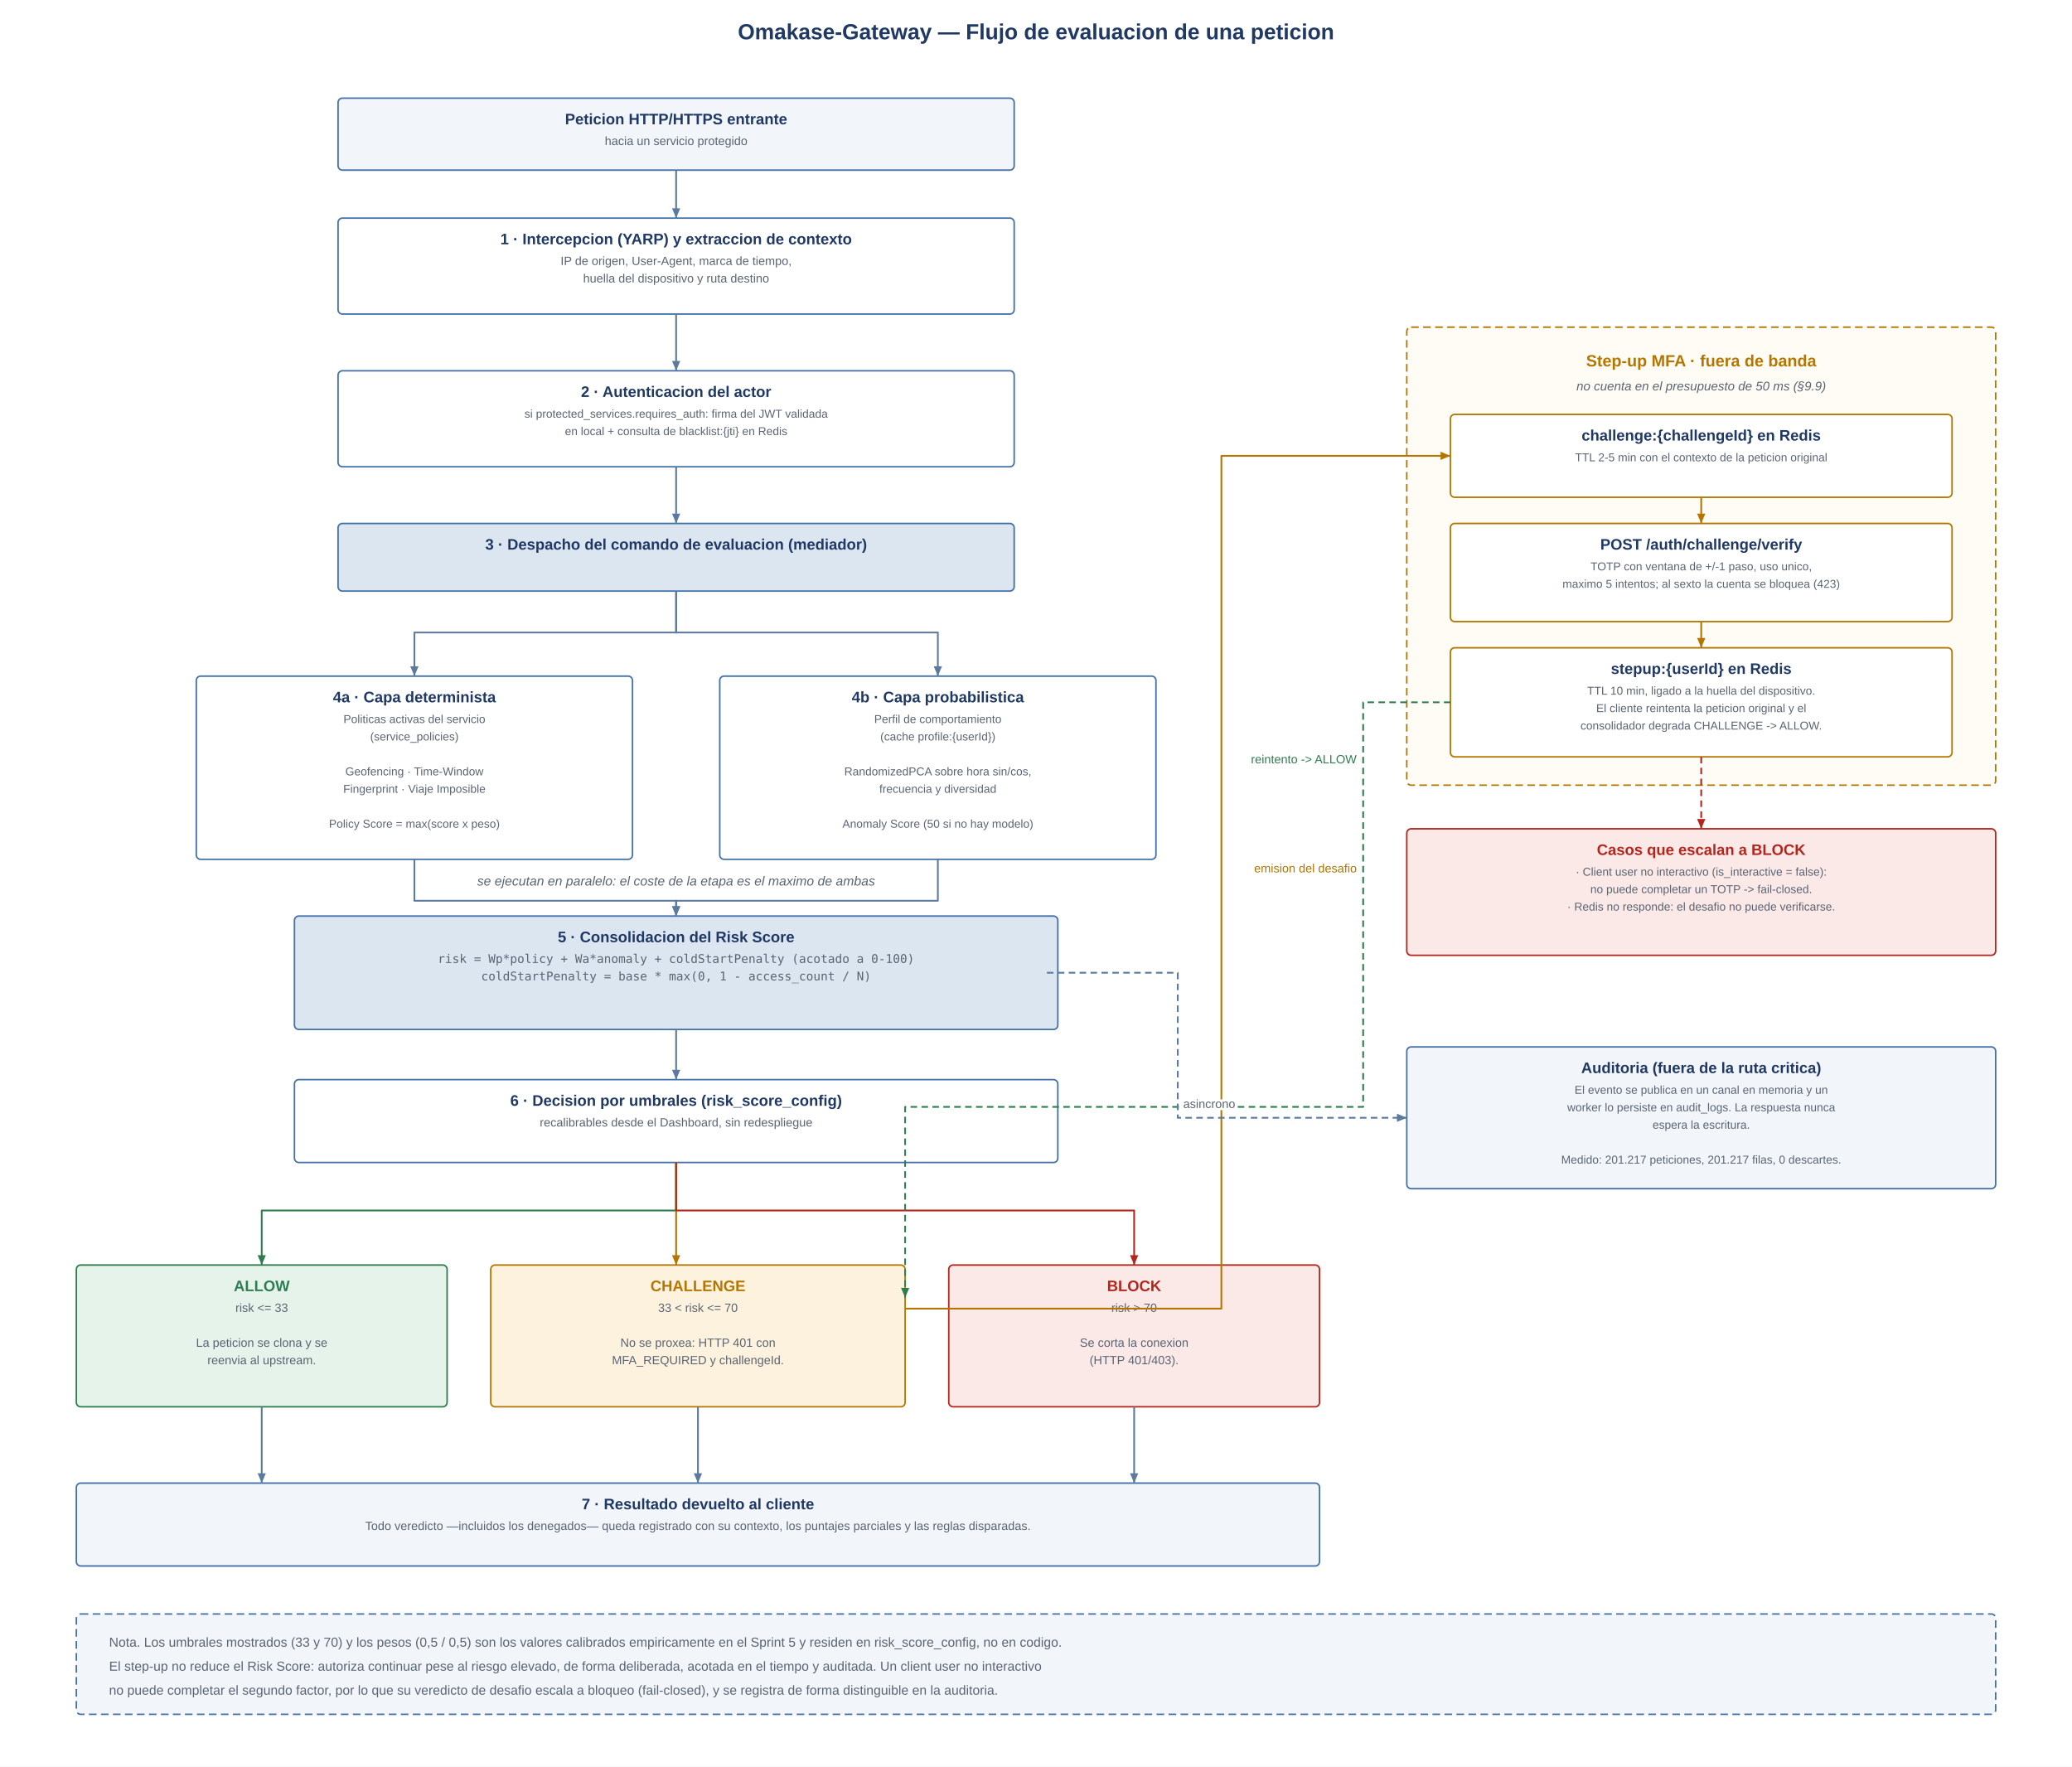
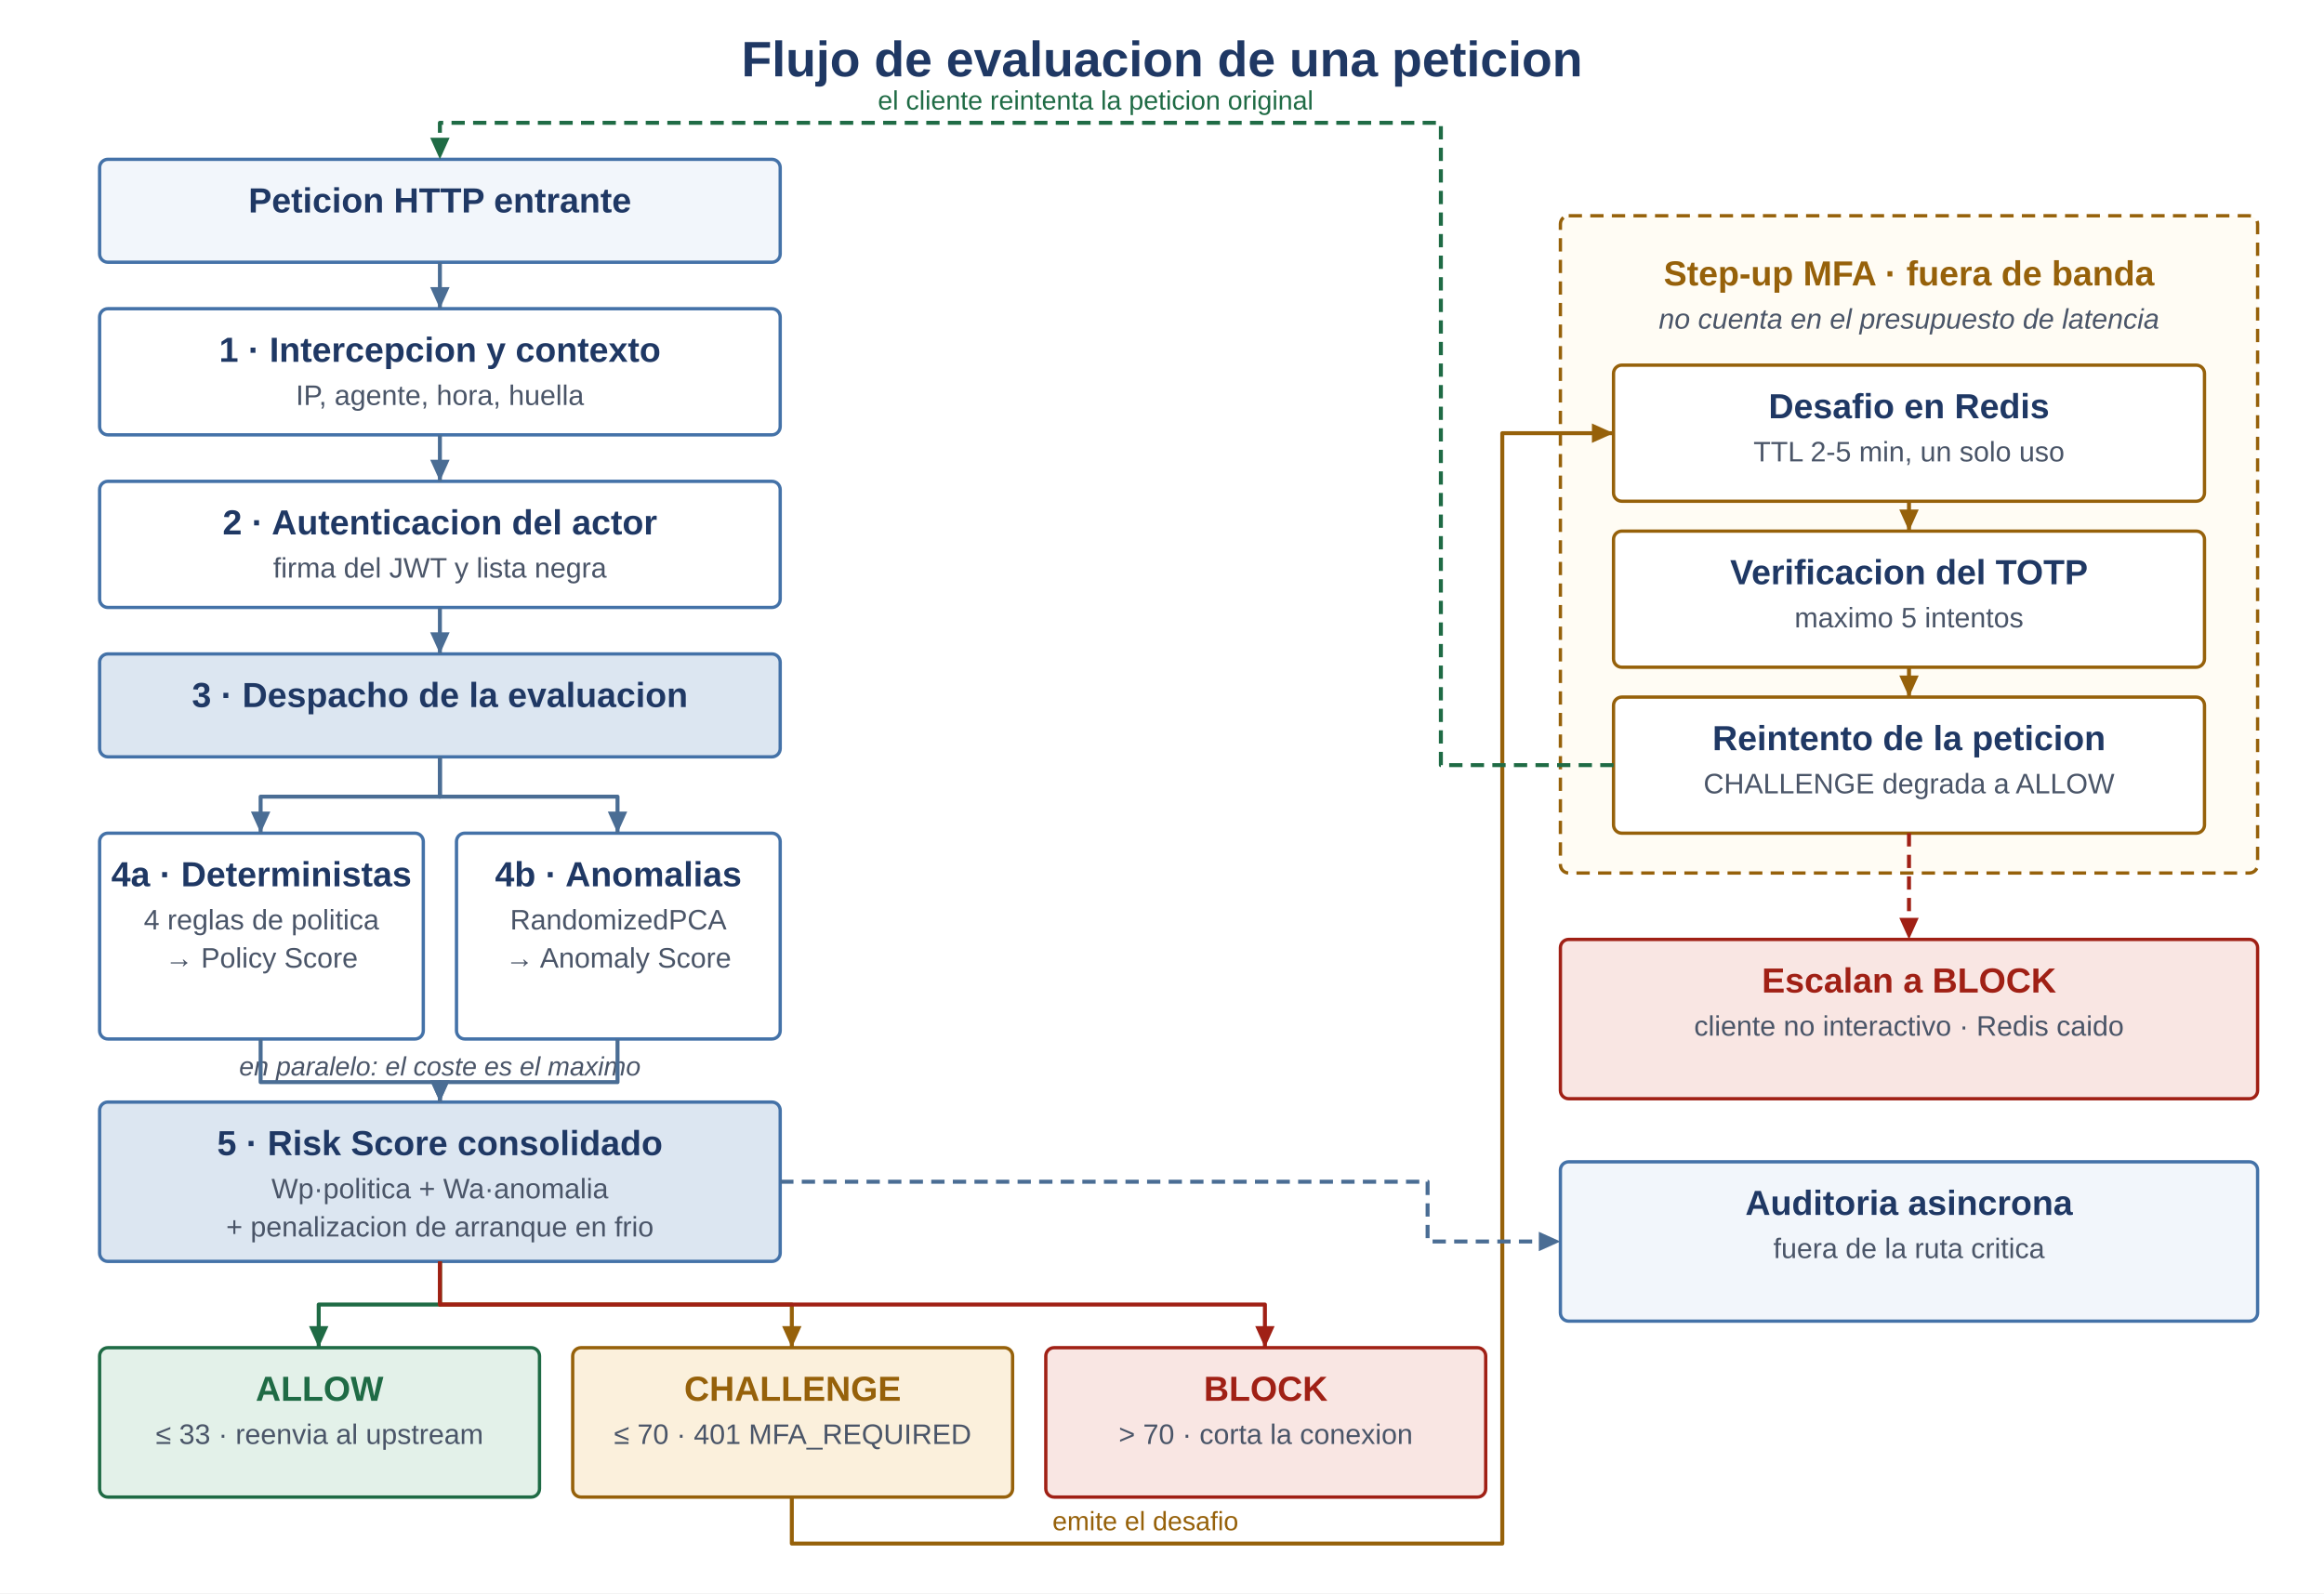
- <svg xmlns="http://www.w3.org/2000/svg" viewBox="0 0 1900 1620" width="1900" height="1620">
-   <rect width="1900" height="1620" fill="#FFFFFF" />
-   <text x="950.0" y="36" font-family="'Segoe UI', 'Calibri', Arial, sans-serif" font-size="20" font-weight="600" fill="#1F3864" text-anchor="middle">Omakase-Gateway — Flujo de evaluacion de una peticion</text>
-   <rect x="310.0" y="90" width="620" height="66" fill="#F2F6FB" stroke="#4472A8" stroke-width="1.4" rx="4" />
-   <text x="620.0" y="114" font-family="'Segoe UI', 'Calibri', Arial, sans-serif" font-size="14" font-weight="600" fill="#1F3864" text-anchor="middle">Peticion HTTP/HTTPS entrante</text>
-   <text x="620.0" y="133" font-family="'Segoe UI', 'Calibri', Arial, sans-serif" font-size="11" fill="#5A6472" text-anchor="middle">hacia un servicio protegido</text>
-   <rect x="310.0" y="200" width="620" height="88" fill="#FFFFFF" stroke="#4472A8" stroke-width="1.4" rx="4" />
-   <text x="620.0" y="224" font-family="'Segoe UI', 'Calibri', Arial, sans-serif" font-size="14" font-weight="600" fill="#1F3864" text-anchor="middle">1 · Intercepcion (YARP) y extraccion de contexto</text>
-   <text x="620.0" y="243" font-family="'Segoe UI', 'Calibri', Arial, sans-serif" font-size="11" fill="#5A6472" text-anchor="middle">IP de origen, User-Agent, marca de tiempo,</text>
-   <text x="620.0" y="259" font-family="'Segoe UI', 'Calibri', Arial, sans-serif" font-size="11" fill="#5A6472" text-anchor="middle">huella del dispositivo y ruta destino</text>
-   <rect x="310.0" y="340" width="620" height="88" fill="#FFFFFF" stroke="#4472A8" stroke-width="1.4" rx="4" />
-   <text x="620.0" y="364" font-family="'Segoe UI', 'Calibri', Arial, sans-serif" font-size="14" font-weight="600" fill="#1F3864" text-anchor="middle">2 · Autenticacion del actor</text>
-   <text x="620.0" y="383" font-family="'Segoe UI', 'Calibri', Arial, sans-serif" font-size="10.5" fill="#5A6472" text-anchor="middle">si protected_services.requires_auth: firma del JWT validada</text>
-   <text x="620.0" y="399" font-family="'Segoe UI', 'Calibri', Arial, sans-serif" font-size="10.5" fill="#5A6472" text-anchor="middle">en local + consulta de blacklist:{jti} en Redis</text>
-   <rect x="310.0" y="480" width="620" height="62" fill="#DCE6F1" stroke="#4472A8" stroke-width="1.4" rx="4" />
-   <text x="620.0" y="504" font-family="'Segoe UI', 'Calibri', Arial, sans-serif" font-size="14" font-weight="600" fill="#1F3864" text-anchor="middle">3 · Despacho del comando de evaluacion (mediador)</text>
-   <rect x="180" y="620" width="400" height="168" fill="#FFFFFF" stroke="#4472A8" stroke-width="1.4" rx="4" />
-   <text x="380.0" y="644" font-family="'Segoe UI', 'Calibri', Arial, sans-serif" font-size="14" font-weight="600" fill="#1F3864" text-anchor="middle">4a · Capa determinista</text>
-   <text x="380.0" y="663" font-family="'Segoe UI', 'Calibri', Arial, sans-serif" font-size="10.5" fill="#5A6472" text-anchor="middle">Politicas activas del servicio</text>
-   <text x="380.0" y="679" font-family="'Segoe UI', 'Calibri', Arial, sans-serif" font-size="10.5" fill="#5A6472" text-anchor="middle">(service_policies)</text>
-   <text x="380.0" y="695" font-family="'Segoe UI', 'Calibri', Arial, sans-serif" font-size="10.5" fill="#5A6472" text-anchor="middle" />
-   <text x="380.0" y="711" font-family="'Segoe UI', 'Calibri', Arial, sans-serif" font-size="10.5" fill="#5A6472" text-anchor="middle">Geofencing · Time-Window</text>
-   <text x="380.0" y="727" font-family="'Segoe UI', 'Calibri', Arial, sans-serif" font-size="10.5" fill="#5A6472" text-anchor="middle">Fingerprint · Viaje Imposible</text>
-   <text x="380.0" y="743" font-family="'Segoe UI', 'Calibri', Arial, sans-serif" font-size="10.5" fill="#5A6472" text-anchor="middle" />
-   <text x="380.0" y="759" font-family="'Segoe UI', 'Calibri', Arial, sans-serif" font-size="10.5" fill="#5A6472" text-anchor="middle">Policy Score = max(score x peso)</text>
-   <rect x="660" y="620" width="400" height="168" fill="#FFFFFF" stroke="#4472A8" stroke-width="1.4" rx="4" />
-   <text x="860.0" y="644" font-family="'Segoe UI', 'Calibri', Arial, sans-serif" font-size="14" font-weight="600" fill="#1F3864" text-anchor="middle">4b · Capa probabilistica</text>
-   <text x="860.0" y="663" font-family="'Segoe UI', 'Calibri', Arial, sans-serif" font-size="10.5" fill="#5A6472" text-anchor="middle">Perfil de comportamiento</text>
-   <text x="860.0" y="679" font-family="'Segoe UI', 'Calibri', Arial, sans-serif" font-size="10.5" fill="#5A6472" text-anchor="middle">(cache profile:{userId})</text>
-   <text x="860.0" y="695" font-family="'Segoe UI', 'Calibri', Arial, sans-serif" font-size="10.5" fill="#5A6472" text-anchor="middle" />
-   <text x="860.0" y="711" font-family="'Segoe UI', 'Calibri', Arial, sans-serif" font-size="10.5" fill="#5A6472" text-anchor="middle">RandomizedPCA sobre hora sin/cos,</text>
-   <text x="860.0" y="727" font-family="'Segoe UI', 'Calibri', Arial, sans-serif" font-size="10.5" fill="#5A6472" text-anchor="middle">frecuencia y diversidad</text>
-   <text x="860.0" y="743" font-family="'Segoe UI', 'Calibri', Arial, sans-serif" font-size="10.5" fill="#5A6472" text-anchor="middle" />
-   <text x="860.0" y="759" font-family="'Segoe UI', 'Calibri', Arial, sans-serif" font-size="10.5" fill="#5A6472" text-anchor="middle">Anomaly Score (50 si no hay modelo)</text>
-   <text x="620" y="812" font-family="'Segoe UI', 'Calibri', Arial, sans-serif" font-size="12" font-weight="400" fill="#5A6472" text-anchor="middle" font-style="italic">se ejecutan en paralelo: el coste de la etapa es el maximo de ambas</text>
-   <rect x="270.0" y="840" width="700" height="104" fill="#DCE6F1" stroke="#4472A8" stroke-width="1.4" rx="4" />
-   <text x="620.0" y="864" font-family="'Segoe UI', 'Calibri', Arial, sans-serif" font-size="14" font-weight="600" fill="#1F3864" text-anchor="middle">5 · Consolidacion del Risk Score</text>
-   <text x="620.0" y="883" font-family="'Consolas', 'Cascadia Mono', monospace" font-size="11" fill="#5A6472" text-anchor="middle">risk = Wp*policy + Wa*anomaly + coldStartPenalty      (acotado a 0-100)</text>
-   <text x="620.0" y="899" font-family="'Consolas', 'Cascadia Mono', monospace" font-size="11" fill="#5A6472" text-anchor="middle">coldStartPenalty = base * max(0, 1 - access_count / N)</text>
-   <rect x="270.0" y="990" width="700" height="76" fill="#FFFFFF" stroke="#4472A8" stroke-width="1.4" rx="4" />
-   <text x="620.0" y="1014" font-family="'Segoe UI', 'Calibri', Arial, sans-serif" font-size="14" font-weight="600" fill="#1F3864" text-anchor="middle">6 · Decision por umbrales (risk_score_config)</text>
-   <text x="620.0" y="1033" font-family="'Segoe UI', 'Calibri', Arial, sans-serif" font-size="11" fill="#5A6472" text-anchor="middle">recalibrables desde el Dashboard, sin redespliegue</text>
-   <rect x="70" y="1160" width="340" height="130" fill="#E6F3EB" stroke="#2E7D4F" stroke-width="1.4" rx="4" />
-   <text x="240.0" y="1184" font-family="'Segoe UI', 'Calibri', Arial, sans-serif" font-size="14" font-weight="600" fill="#2E7D4F" text-anchor="middle">ALLOW</text>
-   <text x="240.0" y="1203" font-family="'Segoe UI', 'Calibri', Arial, sans-serif" font-size="11" fill="#5A6472" text-anchor="middle">risk &lt;= 33</text>
-   <text x="240.0" y="1219" font-family="'Segoe UI', 'Calibri', Arial, sans-serif" font-size="11" fill="#5A6472" text-anchor="middle" />
-   <text x="240.0" y="1235" font-family="'Segoe UI', 'Calibri', Arial, sans-serif" font-size="11" fill="#5A6472" text-anchor="middle">La peticion se clona y se</text>
-   <text x="240.0" y="1251" font-family="'Segoe UI', 'Calibri', Arial, sans-serif" font-size="11" fill="#5A6472" text-anchor="middle">reenvia al upstream.</text>
-   <rect x="450" y="1160" width="380" height="130" fill="#FDF2DE" stroke="#B47600" stroke-width="1.4" rx="4" />
-   <text x="640.0" y="1184" font-family="'Segoe UI', 'Calibri', Arial, sans-serif" font-size="14" font-weight="600" fill="#B47600" text-anchor="middle">CHALLENGE</text>
-   <text x="640.0" y="1203" font-family="'Segoe UI', 'Calibri', Arial, sans-serif" font-size="11" fill="#5A6472" text-anchor="middle">33 &lt; risk &lt;= 70</text>
-   <text x="640.0" y="1219" font-family="'Segoe UI', 'Calibri', Arial, sans-serif" font-size="11" fill="#5A6472" text-anchor="middle" />
-   <text x="640.0" y="1235" font-family="'Segoe UI', 'Calibri', Arial, sans-serif" font-size="11" fill="#5A6472" text-anchor="middle">No se proxea: HTTP 401 con</text>
-   <text x="640.0" y="1251" font-family="'Segoe UI', 'Calibri', Arial, sans-serif" font-size="11" fill="#5A6472" text-anchor="middle">MFA_REQUIRED y challengeId.</text>
-   <rect x="870" y="1160" width="340" height="130" fill="#FBE9E7" stroke="#B3261E" stroke-width="1.4" rx="4" />
-   <text x="1040.0" y="1184" font-family="'Segoe UI', 'Calibri', Arial, sans-serif" font-size="14" font-weight="600" fill="#B3261E" text-anchor="middle">BLOCK</text>
-   <text x="1040.0" y="1203" font-family="'Segoe UI', 'Calibri', Arial, sans-serif" font-size="11" fill="#5A6472" text-anchor="middle">risk &gt; 70</text>
-   <text x="1040.0" y="1219" font-family="'Segoe UI', 'Calibri', Arial, sans-serif" font-size="11" fill="#5A6472" text-anchor="middle" />
-   <text x="1040.0" y="1235" font-family="'Segoe UI', 'Calibri', Arial, sans-serif" font-size="11" fill="#5A6472" text-anchor="middle">Se corta la conexion</text>
-   <text x="1040.0" y="1251" font-family="'Segoe UI', 'Calibri', Arial, sans-serif" font-size="11" fill="#5A6472" text-anchor="middle">(HTTP 401/403).</text>
-   <rect x="1290" y="300" width="540" height="420" fill="#FFFCF5" stroke="#B47600" stroke-width="1.4" rx="4" stroke-dasharray="7 4" />
-   <text x="1560.0" y="324" font-family="'Segoe UI', 'Calibri', Arial, sans-serif" font-size="14" font-weight="600" fill="#1F3864" text-anchor="middle" />
-   <text x="1560" y="336" font-family="'Segoe UI', 'Calibri', Arial, sans-serif" font-size="15" font-weight="600" fill="#B47600" text-anchor="middle">Step-up MFA  ·  fuera de banda</text>
-   <text x="1560" y="358" font-family="'Segoe UI', 'Calibri', Arial, sans-serif" font-size="11.5" font-weight="400" fill="#5A6472" text-anchor="middle" font-style="italic">no cuenta en el presupuesto de 50 ms (§9.9)</text>
-   <rect x="1330" y="380" width="460" height="76" fill="#FFFFFF" stroke="#B47600" stroke-width="1.4" rx="4" />
-   <text x="1560.0" y="404" font-family="'Segoe UI', 'Calibri', Arial, sans-serif" font-size="14" font-weight="600" fill="#1F3864" text-anchor="middle">challenge:{challengeId} en Redis</text>
-   <text x="1560.0" y="423" font-family="'Segoe UI', 'Calibri', Arial, sans-serif" font-size="10.5" fill="#5A6472" text-anchor="middle">TTL 2-5 min con el contexto de la peticion original</text>
-   <rect x="1330" y="480" width="460" height="90" fill="#FFFFFF" stroke="#B47600" stroke-width="1.4" rx="4" />
-   <text x="1560.0" y="504" font-family="'Segoe UI', 'Calibri', Arial, sans-serif" font-size="14" font-weight="600" fill="#1F3864" text-anchor="middle">POST /auth/challenge/verify</text>
-   <text x="1560.0" y="523" font-family="'Segoe UI', 'Calibri', Arial, sans-serif" font-size="10.5" fill="#5A6472" text-anchor="middle">TOTP con ventana de +/-1 paso, uso unico,</text>
-   <text x="1560.0" y="539" font-family="'Segoe UI', 'Calibri', Arial, sans-serif" font-size="10.5" fill="#5A6472" text-anchor="middle">maximo 5 intentos; al sexto la cuenta se bloquea (423)</text>
-   <rect x="1330" y="594" width="460" height="100" fill="#FFFFFF" stroke="#B47600" stroke-width="1.4" rx="4" />
-   <text x="1560.0" y="618" font-family="'Segoe UI', 'Calibri', Arial, sans-serif" font-size="14" font-weight="600" fill="#1F3864" text-anchor="middle">stepup:{userId} en Redis</text>
-   <text x="1560.0" y="637" font-family="'Segoe UI', 'Calibri', Arial, sans-serif" font-size="10.5" fill="#5A6472" text-anchor="middle">TTL 10 min, ligado a la huella del dispositivo.</text>
-   <text x="1560.0" y="653" font-family="'Segoe UI', 'Calibri', Arial, sans-serif" font-size="10.5" fill="#5A6472" text-anchor="middle">El cliente reintenta la peticion original y el</text>
-   <text x="1560.0" y="669" font-family="'Segoe UI', 'Calibri', Arial, sans-serif" font-size="10.5" fill="#5A6472" text-anchor="middle">consolidador degrada CHALLENGE -&gt; ALLOW.</text>
-   <rect x="1290" y="760" width="540" height="116" fill="#FBE9E7" stroke="#B3261E" stroke-width="1.4" rx="4" />
-   <text x="1560.0" y="784" font-family="'Segoe UI', 'Calibri', Arial, sans-serif" font-size="14" font-weight="600" fill="#B3261E" text-anchor="middle">Casos que escalan a BLOCK</text>
-   <text x="1560.0" y="803" font-family="'Segoe UI', 'Calibri', Arial, sans-serif" font-size="10.5" fill="#5A6472" text-anchor="middle">· Client user no interactivo (is_interactive = false):</text>
-   <text x="1560.0" y="819" font-family="'Segoe UI', 'Calibri', Arial, sans-serif" font-size="10.5" fill="#5A6472" text-anchor="middle">  no puede completar un TOTP -&gt; fail-closed.</text>
-   <text x="1560.0" y="835" font-family="'Segoe UI', 'Calibri', Arial, sans-serif" font-size="10.5" fill="#5A6472" text-anchor="middle">· Redis no responde: el desafio no puede verificarse.</text>
-   <rect x="1290" y="960" width="540" height="130" fill="#F2F6FB" stroke="#4472A8" stroke-width="1.4" rx="4" />
-   <text x="1560.0" y="984" font-family="'Segoe UI', 'Calibri', Arial, sans-serif" font-size="14" font-weight="600" fill="#1F3864" text-anchor="middle">Auditoria (fuera de la ruta critica)</text>
-   <text x="1560.0" y="1003" font-family="'Segoe UI', 'Calibri', Arial, sans-serif" font-size="10.5" fill="#5A6472" text-anchor="middle">El evento se publica en un canal en memoria y un</text>
-   <text x="1560.0" y="1019" font-family="'Segoe UI', 'Calibri', Arial, sans-serif" font-size="10.5" fill="#5A6472" text-anchor="middle">worker lo persiste en audit_logs. La respuesta nunca</text>
-   <text x="1560.0" y="1035" font-family="'Segoe UI', 'Calibri', Arial, sans-serif" font-size="10.5" fill="#5A6472" text-anchor="middle">espera la escritura.</text>
-   <text x="1560.0" y="1051" font-family="'Segoe UI', 'Calibri', Arial, sans-serif" font-size="10.5" fill="#5A6472" text-anchor="middle" />
-   <text x="1560.0" y="1067" font-family="'Segoe UI', 'Calibri', Arial, sans-serif" font-size="10.5" fill="#5A6472" text-anchor="middle">Medido: 201.217 peticiones, 201.217 filas, 0 descartes.</text>
-   <rect x="70" y="1360" width="1140" height="76" fill="#F2F6FB" stroke="#4472A8" stroke-width="1.4" rx="4" />
-   <text x="640.0" y="1384" font-family="'Segoe UI', 'Calibri', Arial, sans-serif" font-size="14" font-weight="600" fill="#1F3864" text-anchor="middle">7 · Resultado devuelto al cliente</text>
-   <text x="640.0" y="1403" font-family="'Segoe UI', 'Calibri', Arial, sans-serif" font-size="11" fill="#5A6472" text-anchor="middle">Todo veredicto —incluidos los denegados— queda registrado con su contexto, los puntajes parciales y las reglas disparadas.</text>
-   <path d="M 620 156 L 620 200" fill="none" stroke="#5B7A9E" stroke-width="1.6" stroke-linejoin="round" />
-   <path d="M 620 200 L 616.22 191.0 L 623.78 191.0 z" fill="#5B7A9E" stroke="none" />
-   <path d="M 620 288 L 620 340" fill="none" stroke="#5B7A9E" stroke-width="1.6" stroke-linejoin="round" />
-   <path d="M 620 340 L 616.22 331.0 L 623.78 331.0 z" fill="#5B7A9E" stroke="none" />
-   <path d="M 620 428 L 620 480" fill="none" stroke="#5B7A9E" stroke-width="1.6" stroke-linejoin="round" />
-   <path d="M 620 480 L 616.22 471.0 L 623.78 471.0 z" fill="#5B7A9E" stroke="none" />
-   <path d="M 620 542 L 620 580 L 380 580 L 380 620" fill="none" stroke="#5B7A9E" stroke-width="1.6" stroke-linejoin="round" />
-   <path d="M 380 620 L 376.22 611.0 L 383.78 611.0 z" fill="#5B7A9E" stroke="none" />
-   <path d="M 620 542 L 620 580 L 860 580 L 860 620" fill="none" stroke="#5B7A9E" stroke-width="1.6" stroke-linejoin="round" />
-   <path d="M 860 620 L 856.22 611.0 L 863.78 611.0 z" fill="#5B7A9E" stroke="none" />
-   <path d="M 380 788 L 380 826 L 620 826 L 620 840" fill="none" stroke="#5B7A9E" stroke-width="1.6" stroke-linejoin="round" />
-   <path d="M 620 840 L 616.22 831.0 L 623.78 831.0 z" fill="#5B7A9E" stroke="none" />
-   <path d="M 860 788 L 860 826 L 620 826 L 620 840" fill="none" stroke="#5B7A9E" stroke-width="1.6" stroke-linejoin="round" />
-   <path d="M 620 840 L 616.22 831.0 L 623.78 831.0 z" fill="#5B7A9E" stroke="none" />
-   <path d="M 620 944 L 620 990" fill="none" stroke="#5B7A9E" stroke-width="1.6" stroke-linejoin="round" />
-   <path d="M 620 990 L 616.22 981.0 L 623.78 981.0 z" fill="#5B7A9E" stroke="none" />
-   <path d="M 620 1066 L 620 1110 L 240 1110 L 240 1160" fill="none" stroke="#2E7D4F" stroke-width="1.6" stroke-linejoin="round" />
-   <path d="M 240 1160 L 236.22 1151.0 L 243.78 1151.0 z" fill="#2E7D4F" stroke="none" />
-   <path d="M 620 1066 L 620 1160" fill="none" stroke="#B47600" stroke-width="1.6" stroke-linejoin="round" />
-   <path d="M 620 1160 L 616.22 1151.0 L 623.78 1151.0 z" fill="#B47600" stroke="none" />
-   <path d="M 620 1066 L 620 1110 L 1040 1110 L 1040 1160" fill="none" stroke="#B3261E" stroke-width="1.6" stroke-linejoin="round" />
-   <path d="M 1040 1160 L 1036.22 1151.0 L 1043.78 1151.0 z" fill="#B3261E" stroke="none" />
-   <path d="M 240 1290 L 240 1360" fill="none" stroke="#5B7A9E" stroke-width="1.6" stroke-linejoin="round" />
-   <path d="M 240 1360 L 236.22 1351.0 L 243.78 1351.0 z" fill="#5B7A9E" stroke="none" />
-   <path d="M 640 1290 L 640 1360" fill="none" stroke="#5B7A9E" stroke-width="1.6" stroke-linejoin="round" />
-   <path d="M 640 1360 L 636.22 1351.0 L 643.78 1351.0 z" fill="#5B7A9E" stroke="none" />
-   <path d="M 1040 1290 L 1040 1360" fill="none" stroke="#5B7A9E" stroke-width="1.6" stroke-linejoin="round" />
-   <path d="M 1040 1360 L 1036.22 1351.0 L 1043.78 1351.0 z" fill="#5B7A9E" stroke="none" />
-   <path d="M 830 1200 L 1120 1200 L 1120 418 L 1330 418" fill="none" stroke="#B47600" stroke-width="1.6" stroke-linejoin="round" />
-   <path d="M 1330 418 L 1321.0 421.78 L 1321.0 414.22 z" fill="#B47600" stroke="none" />
-   <text x="1150" y="800" font-family="'Segoe UI', 'Calibri', Arial, sans-serif" font-size="11" font-weight="400" text-anchor="start" stroke="#FFFFFF" stroke-width="4" paint-order="stroke" fill="#B47600">emision del desafio</text>
-   <path d="M 1560 456 L 1560 480" fill="none" stroke="#B47600" stroke-width="1.6" stroke-linejoin="round" />
-   <path d="M 1560 480 L 1556.22 471.0 L 1563.78 471.0 z" fill="#B47600" stroke="none" />
-   <path d="M 1560 570 L 1560 594" fill="none" stroke="#B47600" stroke-width="1.6" stroke-linejoin="round" />
-   <path d="M 1560 594 L 1556.22 585.0 L 1563.78 585.0 z" fill="#B47600" stroke="none" />
-   <path d="M 1330 644 L 1250 644 L 1250 1015 L 830 1015 L 830 1190" fill="none" stroke="#2E7D4F" stroke-width="1.6" stroke-dasharray="6 4" stroke-linejoin="round" />
-   <path d="M 830 1190 L 826.22 1181.0 L 833.78 1181.0 z" fill="#2E7D4F" stroke="none" />
-   <text x="1244" y="700" font-family="'Segoe UI', 'Calibri', Arial, sans-serif" font-size="11" font-weight="400" text-anchor="end" stroke="#FFFFFF" stroke-width="4" paint-order="stroke" fill="#2E7D4F">reintento -&gt; ALLOW</text>
-   <path d="M 1560 694 L 1560 760" fill="none" stroke="#B3261E" stroke-width="1.6" stroke-dasharray="6 4" stroke-linejoin="round" />
-   <path d="M 1560 760 L 1556.22 751.0 L 1563.78 751.0 z" fill="#B3261E" stroke="none" />
-   <path d="M 960 892 L 1080 892 L 1080 1025 L 1290 1025" fill="none" stroke="#5B7A9E" stroke-width="1.6" stroke-dasharray="6 4" stroke-linejoin="round" />
-   <path d="M 1290 1025 L 1281.0 1028.78 L 1281.0 1021.22 z" fill="#5B7A9E" stroke="none" />
-   <text x="1085" y="1016" font-family="'Segoe UI', 'Calibri', Arial, sans-serif" font-size="11" font-weight="400" text-anchor="start" stroke="#FFFFFF" stroke-width="4" paint-order="stroke" fill="#5A6472">asincrono</text>
-   <rect x="70" y="1480" width="1760" height="92" fill="#F2F6FB" stroke="#4472A8" stroke-width="1.4" rx="4" stroke-dasharray="7 4" />
-   <text x="950.0" y="1504" font-family="'Segoe UI', 'Calibri', Arial, sans-serif" font-size="14" font-weight="600" fill="#1F3864" text-anchor="middle" />
-   <text x="100" y="1510" font-family="'Segoe UI', 'Calibri', Arial, sans-serif" font-size="12" font-weight="400" fill="#5A6472" text-anchor="start">Nota. Los umbrales mostrados (33 y 70) y los pesos (0,5 / 0,5) son los valores calibrados empiricamente en el Sprint 5 y residen en risk_score_config, no en codigo.</text>
-   <text x="100" y="1532" font-family="'Segoe UI', 'Calibri', Arial, sans-serif" font-size="12" font-weight="400" fill="#5A6472" text-anchor="start">El step-up no reduce el Risk Score: autoriza continuar pese al riesgo elevado, de forma deliberada, acotada en el tiempo y auditada. Un client user no interactivo</text>
-   <text x="100" y="1554" font-family="'Segoe UI', 'Calibri', Arial, sans-serif" font-size="12" font-weight="400" fill="#5A6472" text-anchor="start">no puede completar el segundo factor, por lo que su veredicto de desafio escala a bloqueo (fail-closed), y se registra de forma distinguible en la auditoria.</text>
+ <svg xmlns="http://www.w3.org/2000/svg" viewBox="0 0 1400 960" width="1400" height="960">
+   <rect width="1400" height="960" fill="#FFFFFF" />
+   <text x="700.0" y="46" font-family="'Segoe UI', 'Calibri', Arial, sans-serif" font-size="30" font-weight="600" fill="#1F3864" text-anchor="middle">Flujo de evaluacion de una peticion</text>
+   <rect x="60" y="96" width="410" height="62" fill="#F2F6FB" stroke="#4472A8" stroke-width="2" rx="5" />
+   <text x="265.0" y="128" font-family="'Segoe UI', 'Calibri', Arial, sans-serif" font-size="21" font-weight="600" fill="#1F3864" text-anchor="middle">Peticion HTTP entrante</text>
+   <rect x="60" y="186" width="410" height="76" fill="#FFFFFF" stroke="#4472A8" stroke-width="2" rx="5" />
+   <text x="265.0" y="218" font-family="'Segoe UI', 'Calibri', Arial, sans-serif" font-size="21" font-weight="600" fill="#1F3864" text-anchor="middle">1 · Intercepcion y contexto</text>
+   <text x="265.0" y="244" font-family="'Segoe UI', 'Calibri', Arial, sans-serif" font-size="17" font-weight="400" fill="#4A5568" text-anchor="middle">IP, agente, hora, huella</text>
+   <rect x="60" y="290" width="410" height="76" fill="#FFFFFF" stroke="#4472A8" stroke-width="2" rx="5" />
+   <text x="265.0" y="322" font-family="'Segoe UI', 'Calibri', Arial, sans-serif" font-size="21" font-weight="600" fill="#1F3864" text-anchor="middle">2 · Autenticacion del actor</text>
+   <text x="265.0" y="348" font-family="'Segoe UI', 'Calibri', Arial, sans-serif" font-size="17" font-weight="400" fill="#4A5568" text-anchor="middle">firma del JWT y lista negra</text>
+   <rect x="60" y="394" width="410" height="62" fill="#DCE6F1" stroke="#4472A8" stroke-width="2" rx="5" />
+   <text x="265.0" y="426" font-family="'Segoe UI', 'Calibri', Arial, sans-serif" font-size="21" font-weight="600" fill="#1F3864" text-anchor="middle">3 · Despacho de la evaluacion</text>
+   <rect x="60" y="502" width="195" height="124" fill="#FFFFFF" stroke="#4472A8" stroke-width="2" rx="5" />
+   <text x="157.5" y="534" font-family="'Segoe UI', 'Calibri', Arial, sans-serif" font-size="21" font-weight="600" fill="#1F3864" text-anchor="middle">4a · Deterministas</text>
+   <text x="157.5" y="560" font-family="'Segoe UI', 'Calibri', Arial, sans-serif" font-size="17" font-weight="400" fill="#4A5568" text-anchor="middle">4 reglas de politica</text>
+   <text x="157.5" y="583" font-family="'Segoe UI', 'Calibri', Arial, sans-serif" font-size="17" font-weight="400" fill="#4A5568" text-anchor="middle">→ Policy Score</text>
+   <rect x="275" y="502" width="195" height="124" fill="#FFFFFF" stroke="#4472A8" stroke-width="2" rx="5" />
+   <text x="372.5" y="534" font-family="'Segoe UI', 'Calibri', Arial, sans-serif" font-size="21" font-weight="600" fill="#1F3864" text-anchor="middle">4b · Anomalias</text>
+   <text x="372.5" y="560" font-family="'Segoe UI', 'Calibri', Arial, sans-serif" font-size="17" font-weight="400" fill="#4A5568" text-anchor="middle">RandomizedPCA</text>
+   <text x="372.5" y="583" font-family="'Segoe UI', 'Calibri', Arial, sans-serif" font-size="17" font-weight="400" fill="#4A5568" text-anchor="middle">→ Anomaly Score</text>
+   <text x="265" y="648" font-family="'Segoe UI', 'Calibri', Arial, sans-serif" font-size="16" font-weight="400" fill="#4A5568" text-anchor="middle" font-style="italic">en paralelo: el coste es el maximo</text>
+   <rect x="60" y="664" width="410" height="96" fill="#DCE6F1" stroke="#4472A8" stroke-width="2" rx="5" />
+   <text x="265.0" y="696" font-family="'Segoe UI', 'Calibri', Arial, sans-serif" font-size="21" font-weight="600" fill="#1F3864" text-anchor="middle">5 · Risk Score consolidado</text>
+   <text x="265.0" y="722" font-family="'Segoe UI', 'Calibri', Arial, sans-serif" font-size="17" font-weight="400" fill="#4A5568" text-anchor="middle">Wp·politica + Wa·anomalia</text>
+   <text x="265.0" y="745" font-family="'Segoe UI', 'Calibri', Arial, sans-serif" font-size="17" font-weight="400" fill="#4A5568" text-anchor="middle">+ penalizacion de arranque en frio</text>
+   <rect x="60" y="812" width="265" height="90" fill="#E3F1E9" stroke="#1F6B45" stroke-width="2" rx="5" />
+   <text x="192.5" y="844" font-family="'Segoe UI', 'Calibri', Arial, sans-serif" font-size="21" font-weight="600" fill="#1F6B45" text-anchor="middle">ALLOW</text>
+   <text x="192.5" y="870" font-family="'Segoe UI', 'Calibri', Arial, sans-serif" font-size="17" font-weight="400" fill="#4A5568" text-anchor="middle">≤ 33  ·  reenvia al upstream</text>
+   <rect x="345" y="812" width="265" height="90" fill="#FBF0DC" stroke="#96610A" stroke-width="2" rx="5" />
+   <text x="477.5" y="844" font-family="'Segoe UI', 'Calibri', Arial, sans-serif" font-size="21" font-weight="600" fill="#96610A" text-anchor="middle">CHALLENGE</text>
+   <text x="477.5" y="870" font-family="'Segoe UI', 'Calibri', Arial, sans-serif" font-size="17" font-weight="400" fill="#4A5568" text-anchor="middle">≤ 70  ·  401 MFA_REQUIRED</text>
+   <rect x="630" y="812" width="265" height="90" fill="#F9E6E3" stroke="#A02015" stroke-width="2" rx="5" />
+   <text x="762.5" y="844" font-family="'Segoe UI', 'Calibri', Arial, sans-serif" font-size="21" font-weight="600" fill="#A02015" text-anchor="middle">BLOCK</text>
+   <text x="762.5" y="870" font-family="'Segoe UI', 'Calibri', Arial, sans-serif" font-size="17" font-weight="400" fill="#4A5568" text-anchor="middle">&gt; 70  ·  corta la conexion</text>
+   <rect x="940" y="130" width="420" height="396" fill="#FFFCF4" stroke="#96610A" stroke-width="2" rx="5" stroke-dasharray="8 5" />
+   <text x="1150" y="172" font-family="'Segoe UI', 'Calibri', Arial, sans-serif" font-size="21" font-weight="600" fill="#96610A" text-anchor="middle">Step-up MFA  ·  fuera de banda</text>
+   <text x="1150" y="198" font-family="'Segoe UI', 'Calibri', Arial, sans-serif" font-size="17" font-weight="400" fill="#4A5568" text-anchor="middle" font-style="italic">no cuenta en el presupuesto de latencia</text>
+   <rect x="972" y="220" width="356" height="82" fill="#FFFFFF" stroke="#96610A" stroke-width="2" rx="5" />
+   <text x="1150.0" y="252" font-family="'Segoe UI', 'Calibri', Arial, sans-serif" font-size="21" font-weight="600" fill="#1F3864" text-anchor="middle">Desafio en Redis</text>
+   <text x="1150.0" y="278" font-family="'Segoe UI', 'Calibri', Arial, sans-serif" font-size="17" font-weight="400" fill="#4A5568" text-anchor="middle">TTL 2-5 min, un solo uso</text>
+   <rect x="972" y="320" width="356" height="82" fill="#FFFFFF" stroke="#96610A" stroke-width="2" rx="5" />
+   <text x="1150.0" y="352" font-family="'Segoe UI', 'Calibri', Arial, sans-serif" font-size="21" font-weight="600" fill="#1F3864" text-anchor="middle">Verificacion del TOTP</text>
+   <text x="1150.0" y="378" font-family="'Segoe UI', 'Calibri', Arial, sans-serif" font-size="17" font-weight="400" fill="#4A5568" text-anchor="middle">maximo 5 intentos</text>
+   <rect x="972" y="420" width="356" height="82" fill="#FFFFFF" stroke="#96610A" stroke-width="2" rx="5" />
+   <text x="1150.0" y="452" font-family="'Segoe UI', 'Calibri', Arial, sans-serif" font-size="21" font-weight="600" fill="#1F3864" text-anchor="middle">Reintento de la peticion</text>
+   <text x="1150.0" y="478" font-family="'Segoe UI', 'Calibri', Arial, sans-serif" font-size="17" font-weight="400" fill="#4A5568" text-anchor="middle">CHALLENGE degrada a ALLOW</text>
+   <rect x="940" y="566" width="420" height="96" fill="#F9E6E3" stroke="#A02015" stroke-width="2" rx="5" />
+   <text x="1150.0" y="598" font-family="'Segoe UI', 'Calibri', Arial, sans-serif" font-size="21" font-weight="600" fill="#A02015" text-anchor="middle">Escalan a BLOCK</text>
+   <text x="1150.0" y="624" font-family="'Segoe UI', 'Calibri', Arial, sans-serif" font-size="17" font-weight="400" fill="#4A5568" text-anchor="middle">cliente no interactivo · Redis caido</text>
+   <rect x="940" y="700" width="420" height="96" fill="#F2F6FB" stroke="#4472A8" stroke-width="2" rx="5" />
+   <text x="1150.0" y="732" font-family="'Segoe UI', 'Calibri', Arial, sans-serif" font-size="21" font-weight="600" fill="#1F3864" text-anchor="middle">Auditoria asincrona</text>
+   <text x="1150.0" y="758" font-family="'Segoe UI', 'Calibri', Arial, sans-serif" font-size="17" font-weight="400" fill="#4A5568" text-anchor="middle">fuera de la ruta critica</text>
+   <path d="M 265 158 L 265 186" fill="none" stroke="#4A6D94" stroke-width="2.4" stroke-linejoin="round" />
+   <path d="M 265 186 L 259.15 173.0 L 270.85 173.0 z" fill="#4A6D94" stroke="none" />
+   <path d="M 265 262 L 265 290" fill="none" stroke="#4A6D94" stroke-width="2.4" stroke-linejoin="round" />
+   <path d="M 265 290 L 259.15 277.0 L 270.85 277.0 z" fill="#4A6D94" stroke="none" />
+   <path d="M 265 366 L 265 394" fill="none" stroke="#4A6D94" stroke-width="2.4" stroke-linejoin="round" />
+   <path d="M 265 394 L 259.15 381.0 L 270.85 381.0 z" fill="#4A6D94" stroke="none" />
+   <path d="M 265 456 L 265 480 L 157 480 L 157 502" fill="none" stroke="#4A6D94" stroke-width="2.4" stroke-linejoin="round" />
+   <path d="M 157 502 L 151.15 489.0 L 162.85 489.0 z" fill="#4A6D94" stroke="none" />
+   <path d="M 265 456 L 265 480 L 372 480 L 372 502" fill="none" stroke="#4A6D94" stroke-width="2.4" stroke-linejoin="round" />
+   <path d="M 372 502 L 366.15 489.0 L 377.85 489.0 z" fill="#4A6D94" stroke="none" />
+   <path d="M 157 626 L 157 652 L 265 652 L 265 664" fill="none" stroke="#4A6D94" stroke-width="2.4" stroke-linejoin="round" />
+   <path d="M 265 664 L 259.15 651.0 L 270.85 651.0 z" fill="#4A6D94" stroke="none" />
+   <path d="M 372 626 L 372 652 L 265 652 L 265 664" fill="none" stroke="#4A6D94" stroke-width="2.4" stroke-linejoin="round" />
+   <path d="M 265 664 L 259.15 651.0 L 270.85 651.0 z" fill="#4A6D94" stroke="none" />
+   <path d="M 265 760 L 265 786 L 192 786 L 192 812" fill="none" stroke="#1F6B45" stroke-width="2.4" stroke-linejoin="round" />
+   <path d="M 192 812 L 186.15 799.0 L 197.85 799.0 z" fill="#1F6B45" stroke="none" />
+   <path d="M 265 760 L 265 786 L 477 786 L 477 812" fill="none" stroke="#96610A" stroke-width="2.4" stroke-linejoin="round" />
+   <path d="M 477 812 L 471.15 799.0 L 482.85 799.0 z" fill="#96610A" stroke="none" />
+   <path d="M 265 760 L 265 786 L 762 786 L 762 812" fill="none" stroke="#A02015" stroke-width="2.4" stroke-linejoin="round" />
+   <path d="M 762 812 L 756.15 799.0 L 767.85 799.0 z" fill="#A02015" stroke="none" />
+   <path d="M 477 902 L 477 930 L 905 930 L 905 261 L 972 261" fill="none" stroke="#96610A" stroke-width="2.4" stroke-linejoin="round" />
+   <path d="M 972 261 L 959.0 266.85 L 959.0 255.15 z" fill="#96610A" stroke="none" />
+   <text x="690" y="922" font-family="'Segoe UI', 'Calibri', Arial, sans-serif" font-size="16" font-weight="400" text-anchor="middle" stroke="#FFFFFF" stroke-width="5" paint-order="stroke" fill="#96610A">emite el desafio</text>
+   <path d="M 1150 302 L 1150 320" fill="none" stroke="#96610A" stroke-width="2.4" stroke-linejoin="round" />
+   <path d="M 1150 320 L 1144.15 307.0 L 1155.85 307.0 z" fill="#96610A" stroke="none" />
+   <path d="M 1150 402 L 1150 420" fill="none" stroke="#96610A" stroke-width="2.4" stroke-linejoin="round" />
+   <path d="M 1150 420 L 1144.15 407.0 L 1155.85 407.0 z" fill="#96610A" stroke="none" />
+   <path d="M 972 461 L 868 461 L 868 74 L 265 74 L 265 96" fill="none" stroke="#1F6B45" stroke-width="2.4" stroke-dasharray="8 5" stroke-linejoin="round" />
+   <path d="M 265 96 L 259.15 83.0 L 270.85 83.0 z" fill="#1F6B45" stroke="none" />
+   <text x="660" y="66" font-family="'Segoe UI', 'Calibri', Arial, sans-serif" font-size="16" font-weight="400" text-anchor="middle" stroke="#FFFFFF" stroke-width="5" paint-order="stroke" fill="#1F6B45">el cliente reintenta la peticion original</text>
+   <path d="M 1150 502 L 1150 566" fill="none" stroke="#A02015" stroke-width="2.4" stroke-dasharray="8 5" stroke-linejoin="round" />
+   <path d="M 1150 566 L 1144.15 553.0 L 1155.85 553.0 z" fill="#A02015" stroke="none" />
+   <path d="M 470 712 L 860 712 L 860 748 L 940 748" fill="none" stroke="#4A6D94" stroke-width="2.4" stroke-dasharray="8 5" stroke-linejoin="round" />
+   <path d="M 940 748 L 927.0 753.85 L 927.0 742.15 z" fill="#4A6D94" stroke="none" />
</svg>
